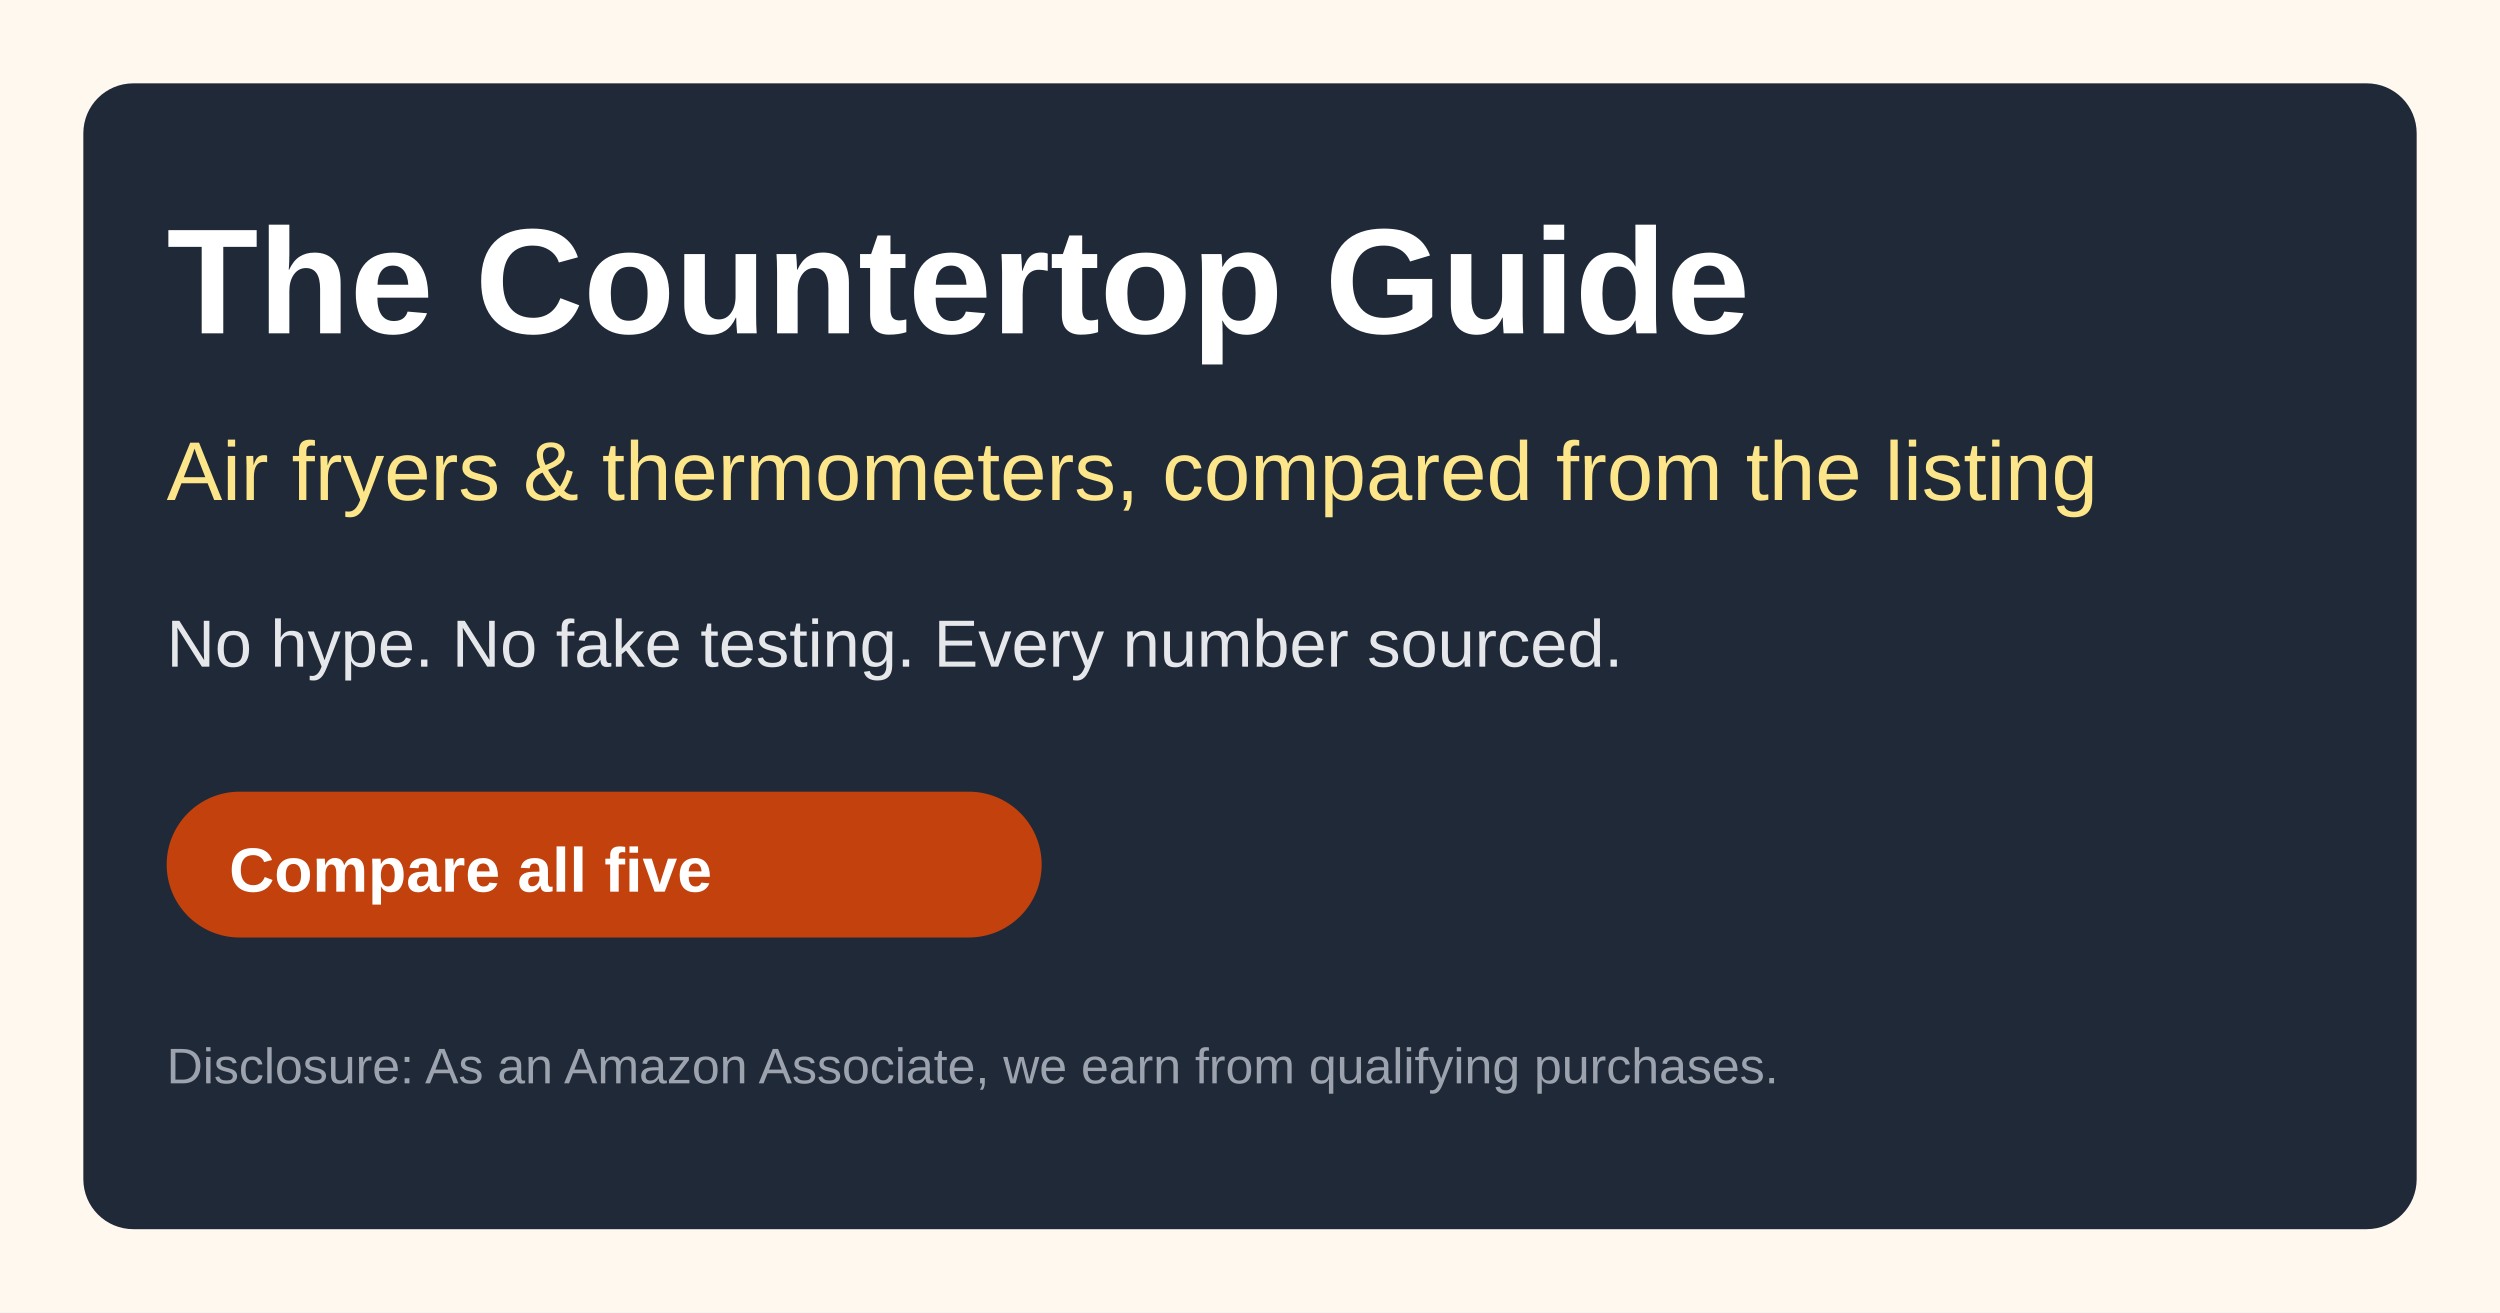
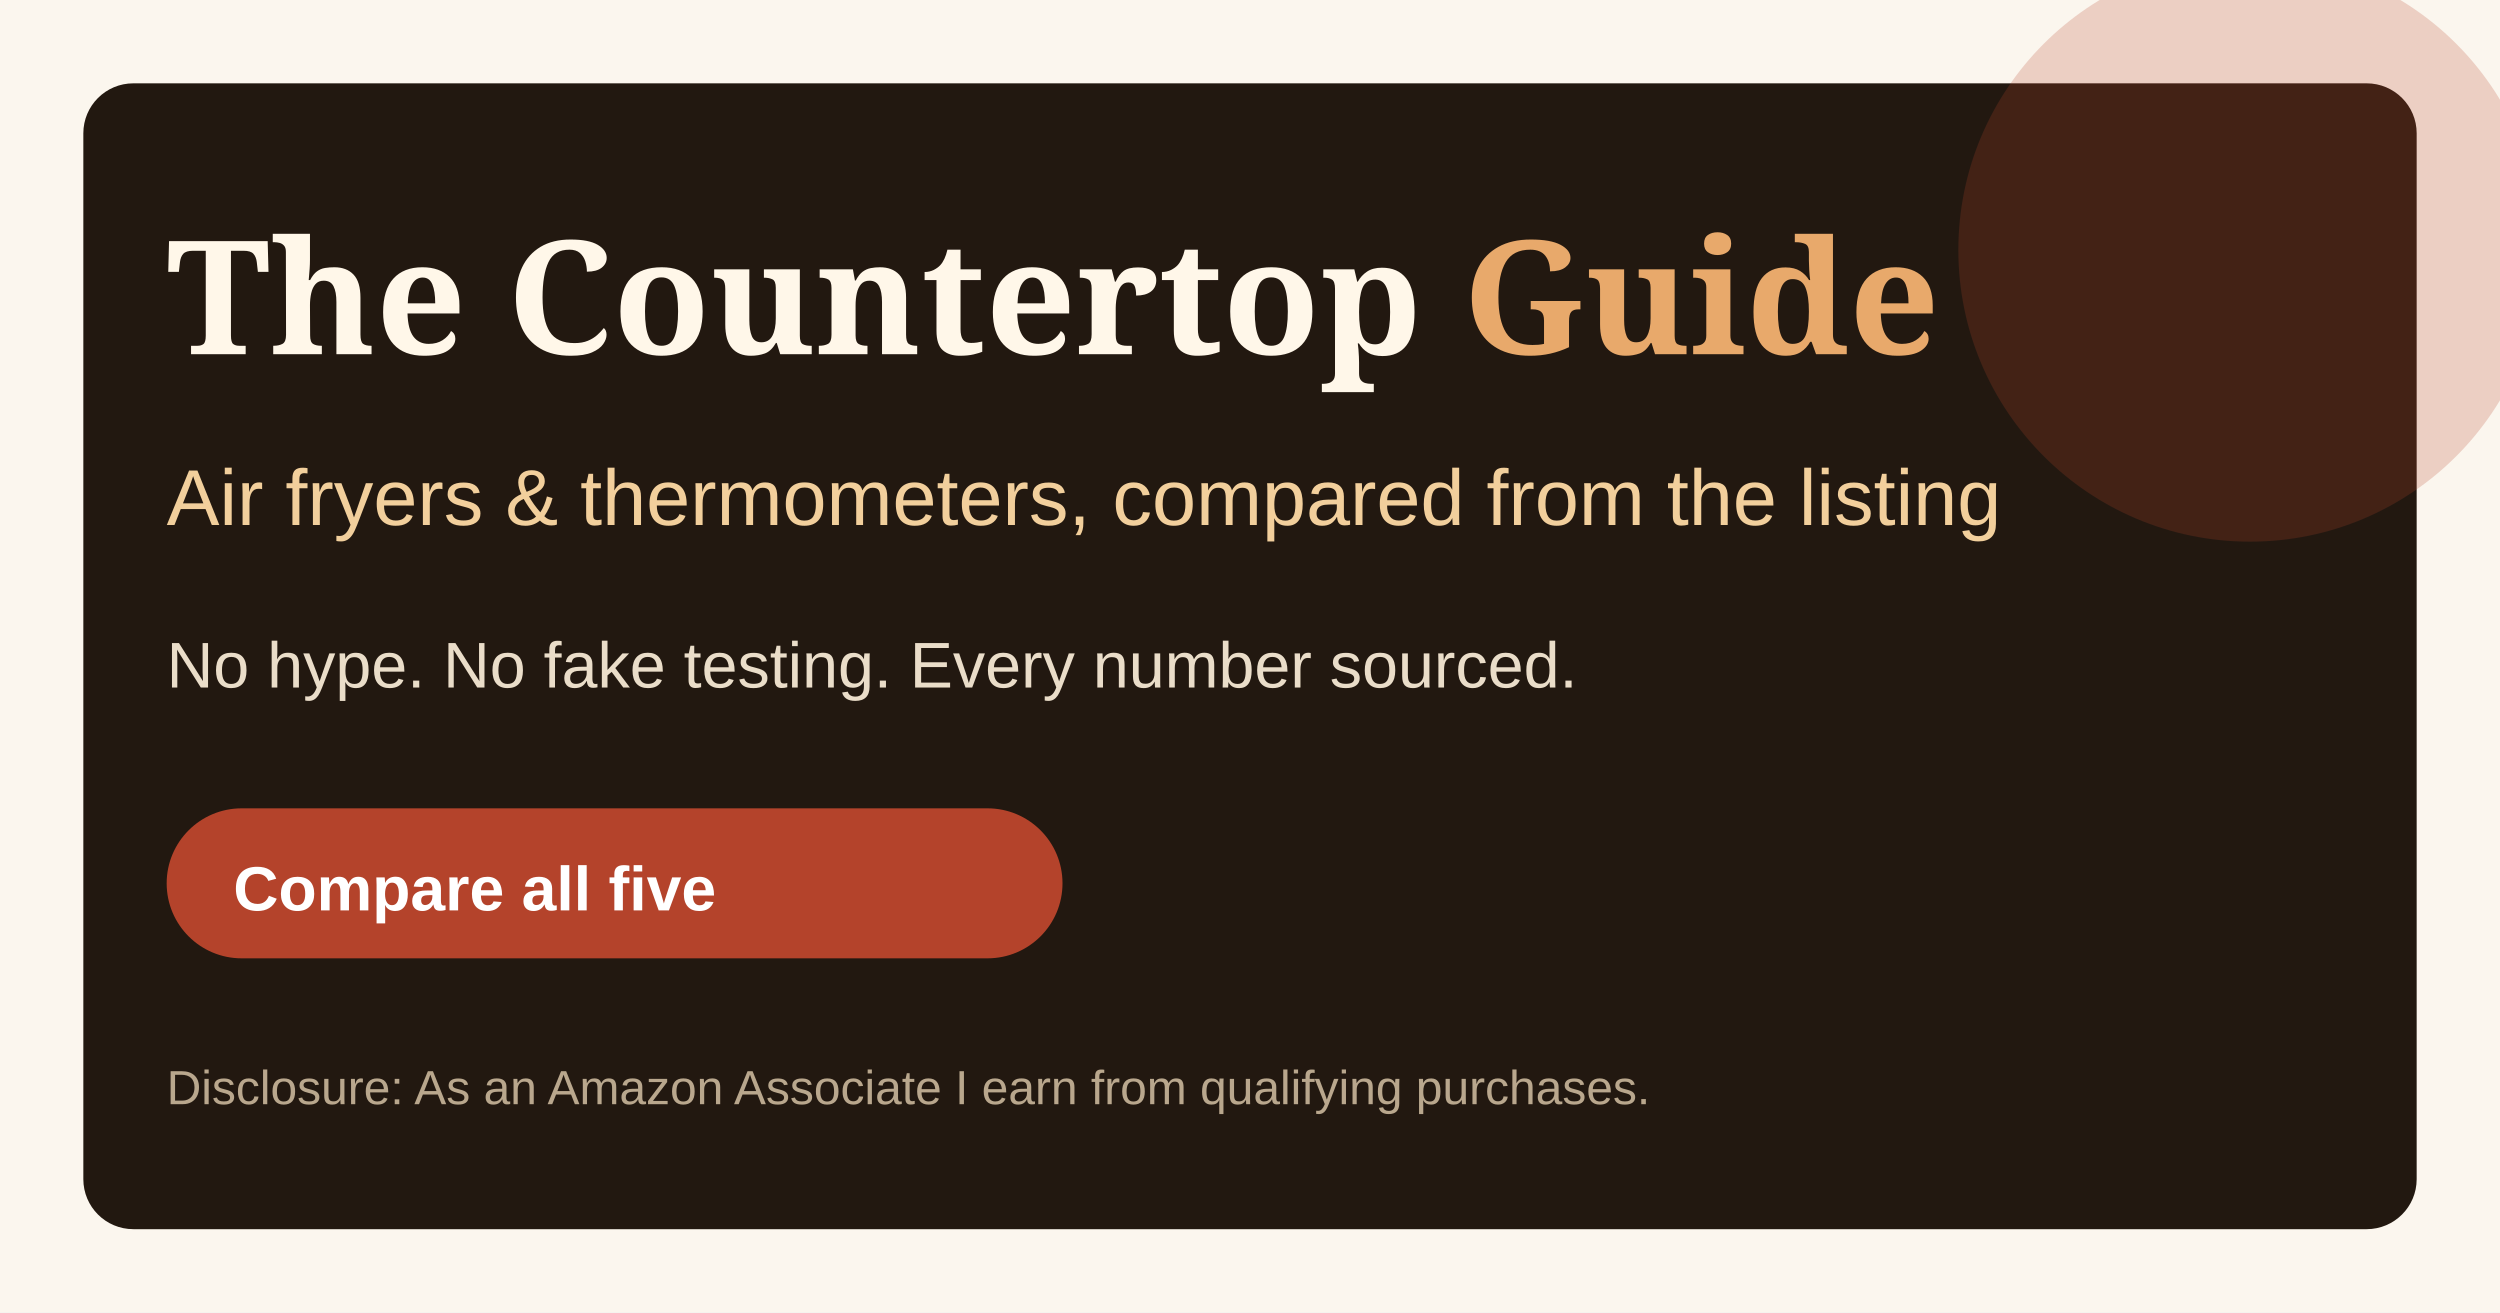
<svg xmlns="http://www.w3.org/2000/svg" width="1200" height="630" viewBox="0 0 1200 630">
-   <rect width="1200" height="630" fill="#FFF8EE" />
-   <rect x="40" y="40" width="1120" height="550" rx="24" fill="#1F2937" />
-   <text x="80" y="160" font-family="Arial,sans-serif" font-size="72" font-weight="800" fill="#FFFFFF">The Countertop Guide</text>
-   <text x="80" y="240" font-family="Arial,sans-serif" font-size="40" fill="#FDE68A">Air fryers &amp; thermometers, compared from the listing</text>
-   <text x="80" y="320" font-family="Arial,sans-serif" font-size="32" fill="#E5E7EB">No hype. No fake testing. Every number sourced.</text>
-   <rect x="80" y="380" width="420" height="70" rx="35" fill="#C2410C" />
-   <text x="110" y="428" font-family="Arial,sans-serif" font-size="30" font-weight="700" fill="#FFFFFF">Compare all five</text>
-   <text x="80" y="520" font-family="Arial,sans-serif" font-size="24" fill="#9CA3AF">Disclosure: As an Amazon Associate, we earn from qualifying purchases.</text>
+   <rect width="1200" height="630" fill="#FBF6EE" />
+   <rect x="40" y="40" width="1120" height="550" rx="24" fill="#221810" />
+   <circle cx="1080" cy="120" r="140" fill="#B4432B" opacity="0.22" />
+   <text x="80" y="170" font-family="Georgia,serif" font-size="76" font-weight="700" fill="#FFF7E9">The Countertop <tspan fill="#E8A96B">Guide</tspan>
+   </text>
+   <text x="80" y="252" font-family="Arial,sans-serif" font-size="38" fill="#F2CF9C">Air fryers &amp; thermometers, compared from the listing</text>
+   <text x="80" y="330" font-family="Arial,sans-serif" font-size="31" fill="#EADDC9">No hype. No fake testing. Every number sourced.</text>
+   <rect x="80" y="388" width="430" height="72" rx="36" fill="#B4432B" />
+   <text x="112" y="437" font-family="Arial,sans-serif" font-size="30" font-weight="700" fill="#FFFFFF">Compare all five</text>
+   <text x="80" y="530" font-family="Arial,sans-serif" font-size="23" fill="#B9A78D">Disclosure: As an Amazon Associate I earn from qualifying purchases.</text>
</svg>
